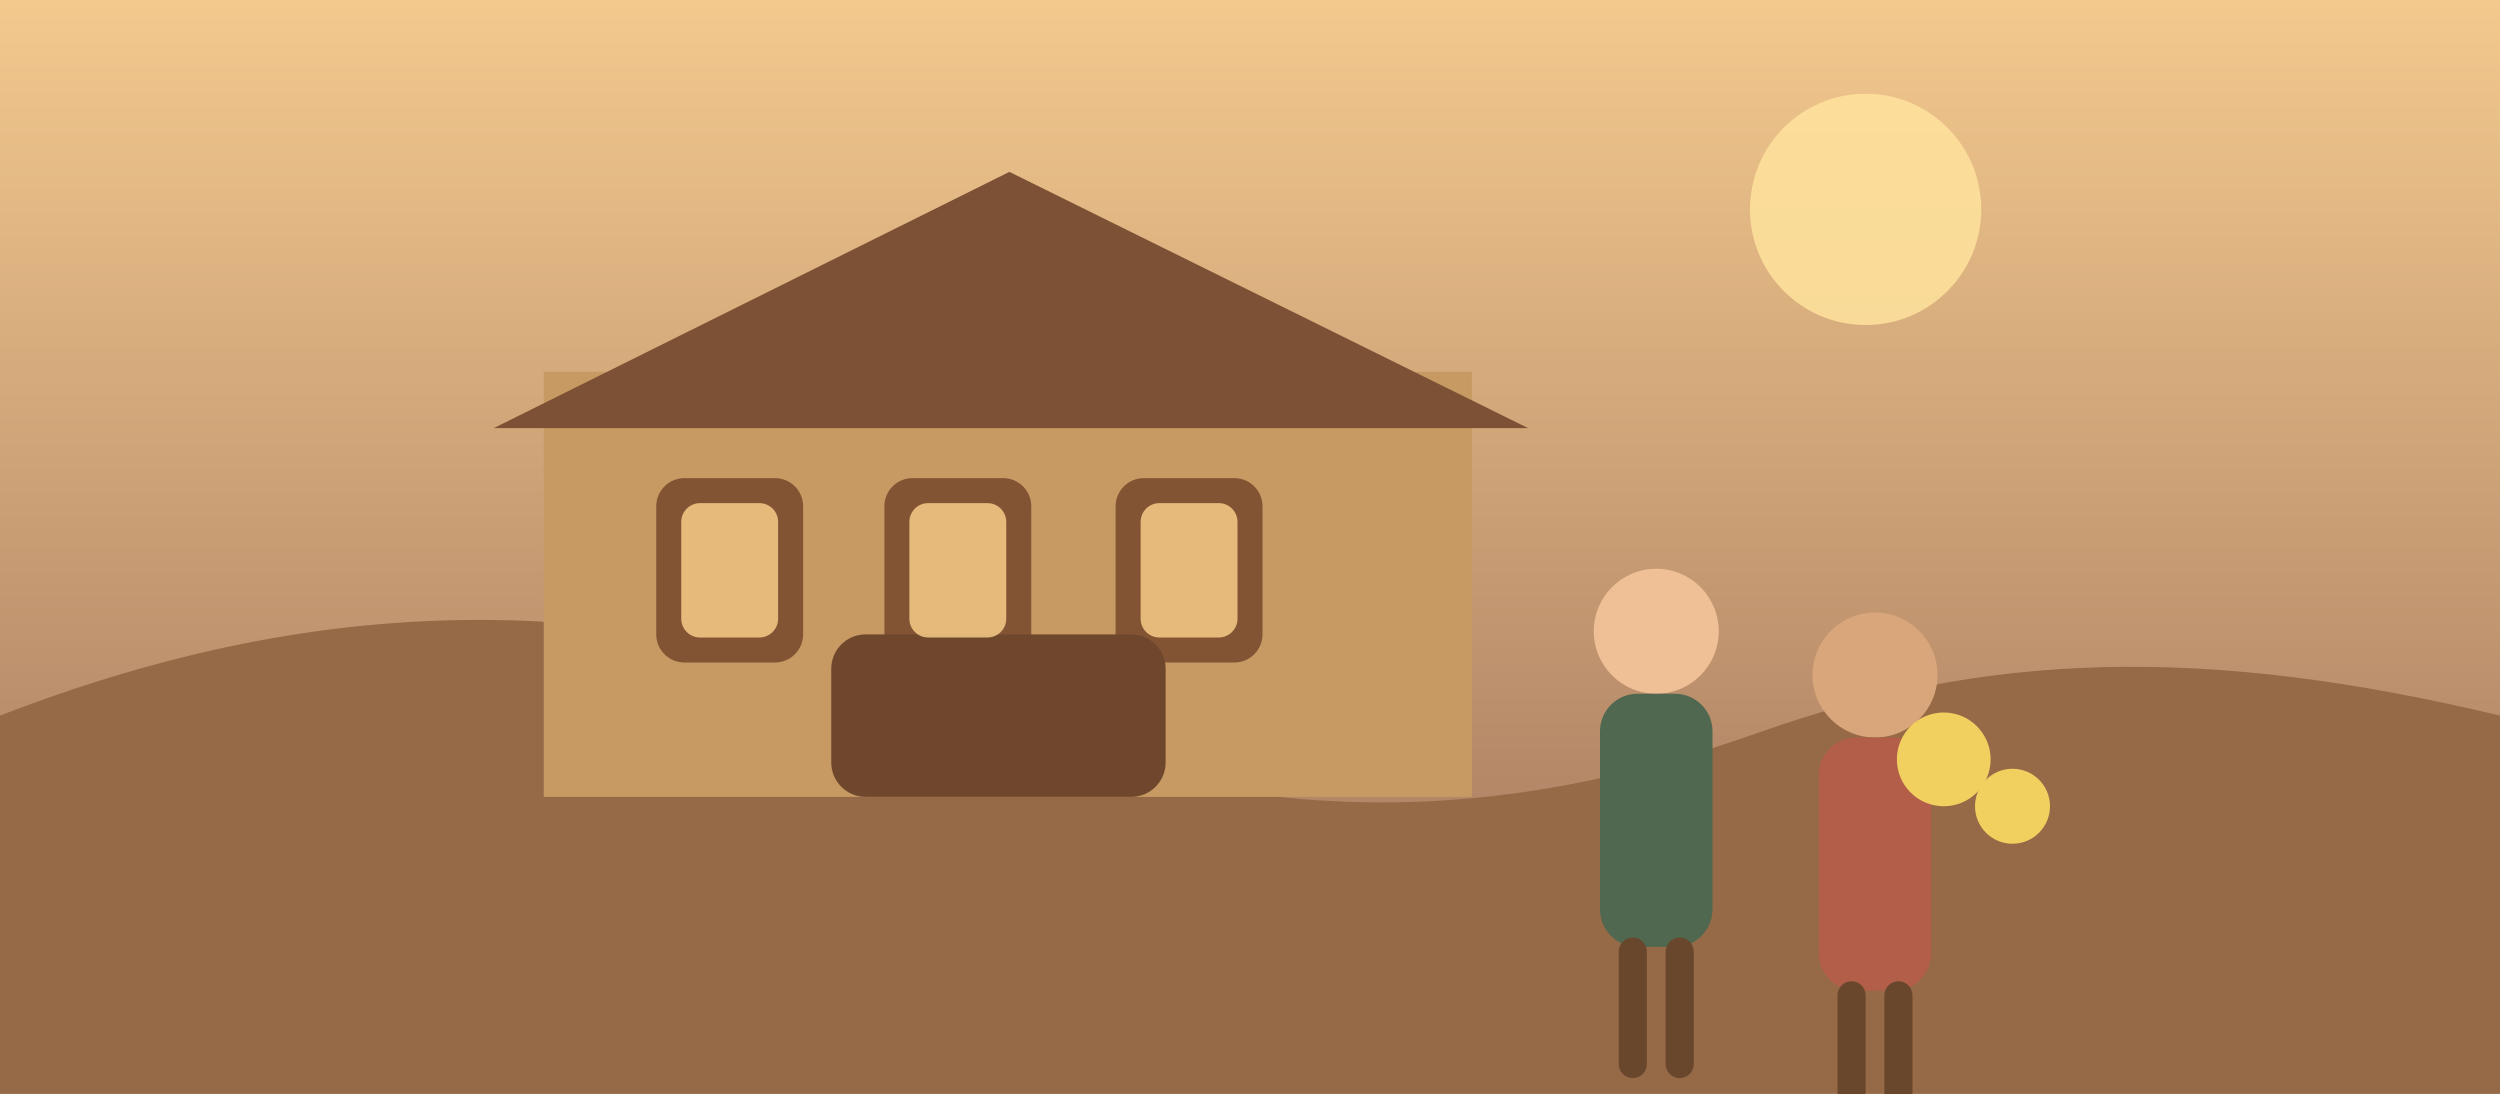
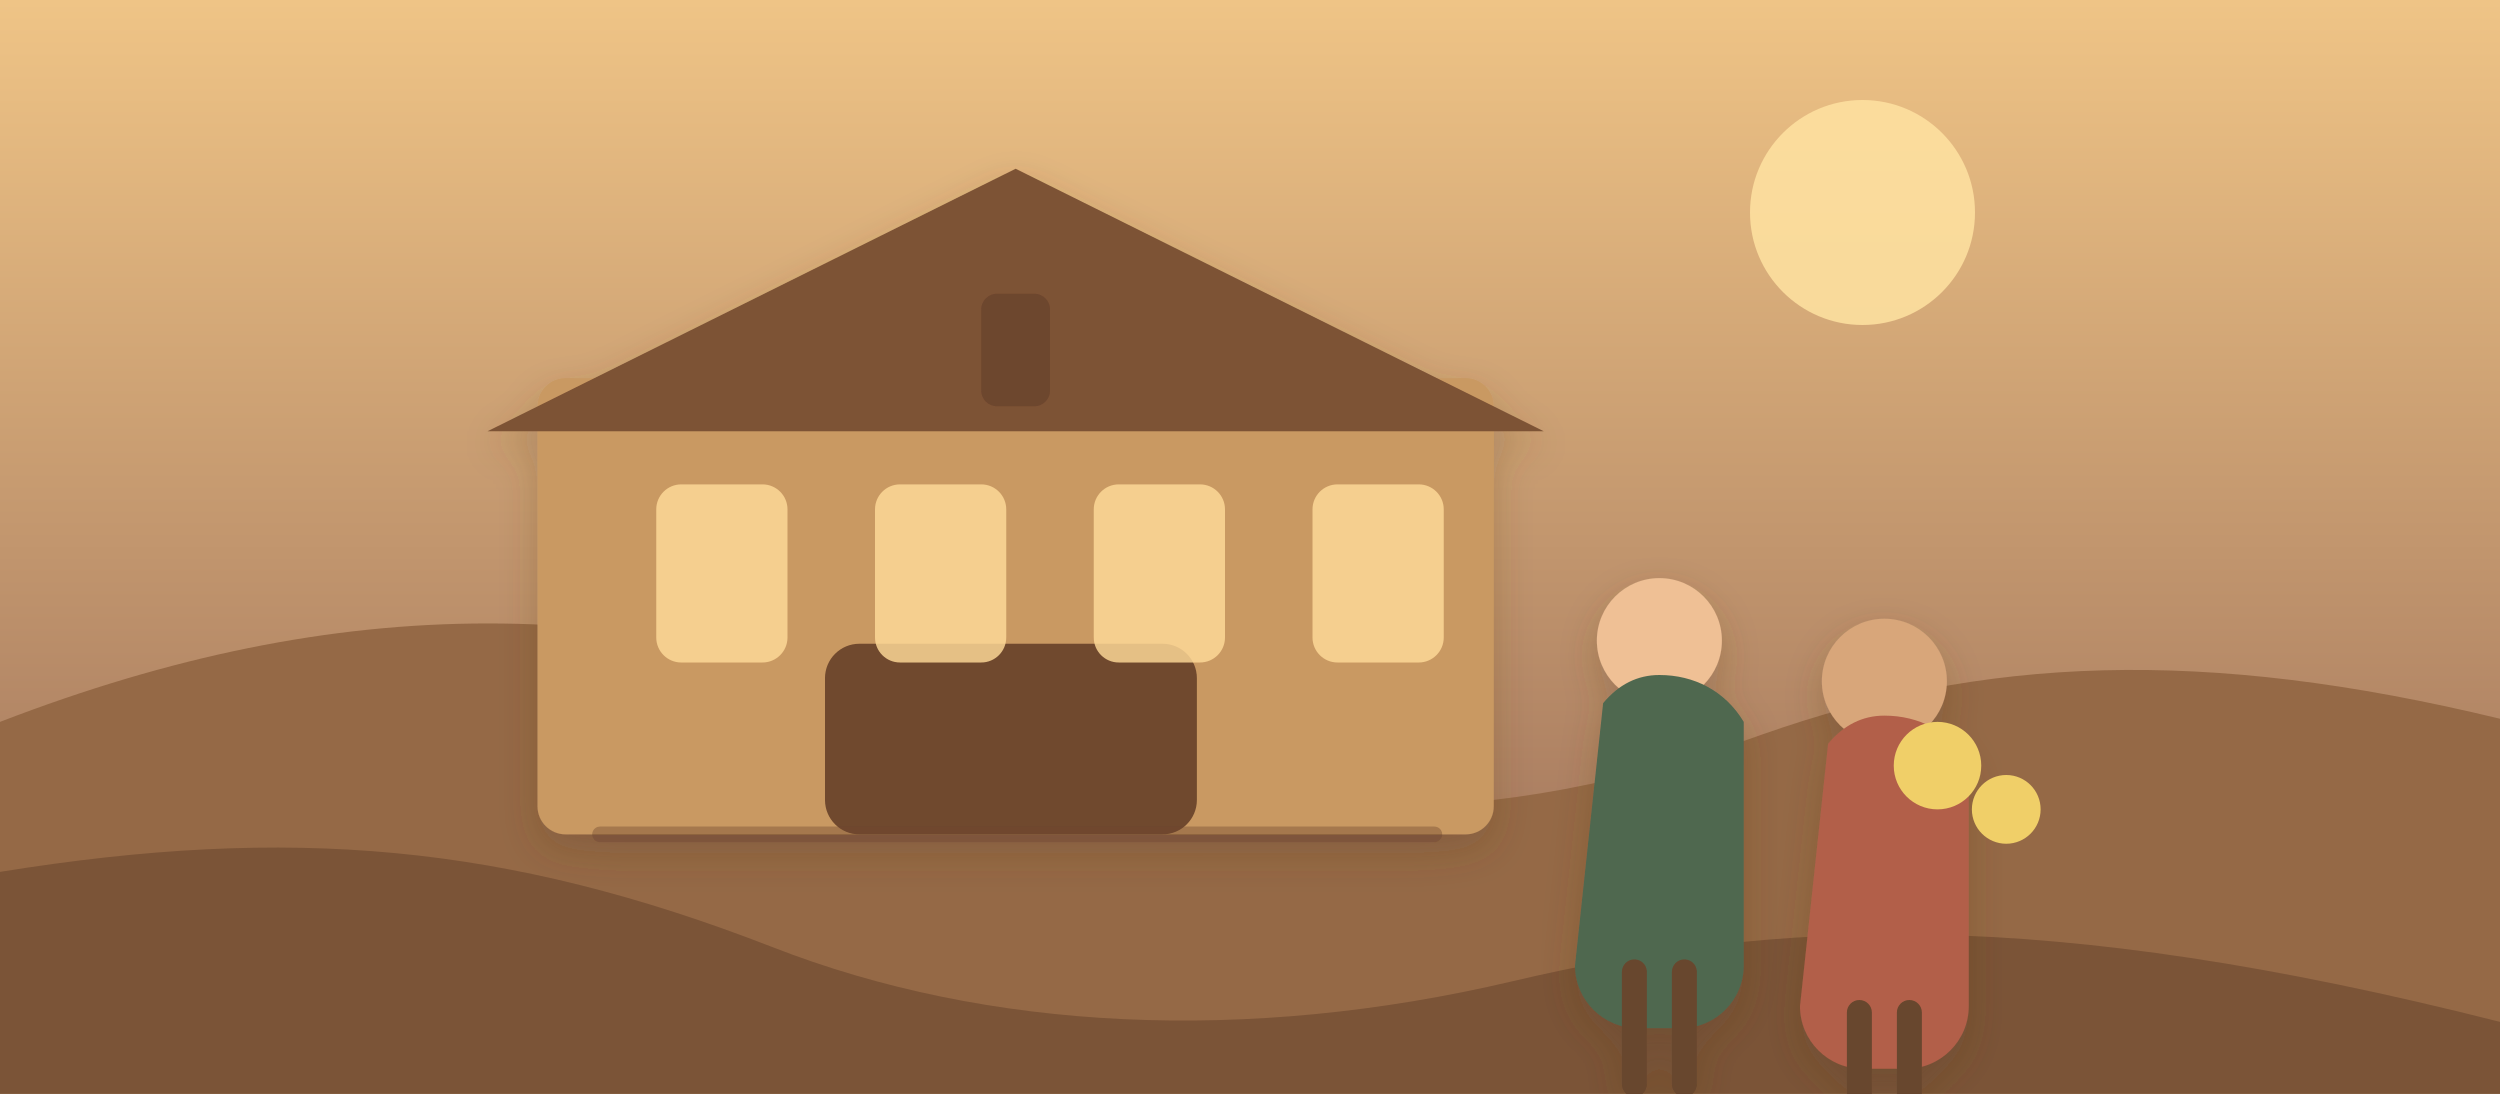
<svg xmlns="http://www.w3.org/2000/svg" viewBox="0 0 1600 700" role="img" aria-labelledby="title desc">
  <defs>
    <linearGradient id="sky" x1="0" x2="0" y1="0" y2="1">
-       <stop offset="0%" stop-color="#f3c98e" />
-       <stop offset="100%" stop-color="#9c6f59" />
+       <stop offset="0%" stop-color="#efc486" />
+       <stop offset="100%" stop-color="#946755" />
    </linearGradient>
+     <filter id="shadow" x="-20%" y="-20%" width="140%" height="140%">
+       <feDropShadow dx="0" dy="10" stdDeviation="12" flood-color="#5c3b22" flood-opacity="0.24" />
+     </filter>
  </defs>
  <rect width="1600" height="700" fill="url(#sky)" />
-   <circle cx="1194" cy="134" r="74" fill="#ffe39d" opacity="0.84" />
-   <path d="M0 458c212-82 404-82 620 2 182 70 334 70 508 8 142-50 280-56 472-10v242H0z" fill="#966947" />
-   <path d="M348 238h594v272H348z" fill="#c79a63" />
-   <path d="M316 274l330-164 332 164z" fill="#7d5135" />
-   <rect x="420" y="306" width="94" height="118" rx="18" fill="#825434" />
-   <rect x="566" y="306" width="94" height="118" rx="18" fill="#825434" />
-   <rect x="714" y="306" width="94" height="118" rx="18" fill="#825434" />
-   <rect x="532" y="406" width="214" height="104" rx="22" fill="#6f472d" />
-   <rect x="436" y="322" width="62" height="86" rx="12" fill="#ffd38d" opacity="0.8" />
-   <rect x="582" y="322" width="62" height="86" rx="12" fill="#ffd38d" opacity="0.8" />
-   <rect x="730" y="322" width="62" height="86" rx="12" fill="#ffd38d" opacity="0.8" />
-   <g transform="translate(1060 404)">
+   <circle cx="1192" cy="136" r="72" fill="#ffe2a1" opacity="0.84" />
+   <path d="M0 462c218-84 408-84 620 0 180 72 336 70 508 8 142-50 282-56 472-10v240H0z" fill="#956946" />
+   <path d="M0 558c186-30 324-18 494 48 138 54 304 62 474 22 170-40 340-48 632 26v46H0z" fill="#7b5437" />
+   <g filter="url(#shadow)">
+     <rect x="344" y="242" width="612" height="292" rx="18" fill="#c99962" />
+     <path d="M312 276l338-168 338 168z" fill="#7d5235" />
+     <rect x="528" y="412" width="238" height="122" rx="22" fill="#6f482d" />
+     <rect x="420" y="310" width="84" height="114" rx="16" fill="#ffda98" opacity="0.82" />
+     <rect x="560" y="310" width="84" height="114" rx="16" fill="#ffda98" opacity="0.82" />
+     <rect x="700" y="310" width="84" height="114" rx="16" fill="#ffda98" opacity="0.82" />
+     <rect x="840" y="310" width="84" height="114" rx="16" fill="#ffda98" opacity="0.82" />
+     <rect x="628" y="188" width="44" height="72" rx="10" fill="#6d462d" />
+     <path d="M384 534h534" stroke="#6d462d" stroke-width="10" stroke-linecap="round" opacity="0.4" />
+   </g>
+   <g filter="url(#shadow)" transform="translate(1062 410)">
    <circle cx="0" cy="0" r="40" fill="#efc095" />
-     <rect x="-36" y="40" width="72" height="162" rx="24" fill="#506850" />
-     <rect x="-24" y="196" width="18" height="90" rx="9" fill="#69472d" />
-     <rect x="6" y="196" width="18" height="90" rx="9" fill="#69472d" />
+     <path d="M-36 40c10-12 22-18 36-18 22 0 42 10 54 30v156c0 22-18 40-40 40h-28c-22 0-40-18-40-40z" fill="#506850" />
+     <rect x="-24" y="204" width="16" height="88" rx="8" fill="#68472d" />
+     <rect x="8" y="204" width="16" height="88" rx="8" fill="#68472d" />
  </g>
-   <g transform="translate(1200 432)">
+   <g filter="url(#shadow)" transform="translate(1206 436)">
    <circle cx="0" cy="0" r="40" fill="#d8a67a" />
-     <rect x="-36" y="40" width="72" height="162" rx="24" fill="#b25e49" />
-     <rect x="-24" y="196" width="18" height="90" rx="9" fill="#69472d" />
-     <rect x="6" y="196" width="18" height="90" rx="9" fill="#69472d" />
+     <path d="M-36 40c10-12 22-18 36-18 22 0 42 10 54 30v156c0 22-18 40-40 40h-28c-22 0-40-18-40-40z" fill="#b25f49" />
+     <rect x="-24" y="204" width="16" height="88" rx="8" fill="#68472d" />
+     <rect x="8" y="204" width="16" height="88" rx="8" fill="#68472d" />
  </g>
-   <circle cx="1244" cy="486" r="30" fill="#f2d060" />
-   <circle cx="1288" cy="516" r="24" fill="#f2d060" />
+   <circle cx="1240" cy="490" r="28" fill="#f0cf68" />
+   <circle cx="1284" cy="518" r="22" fill="#f0cf68" />
</svg>
